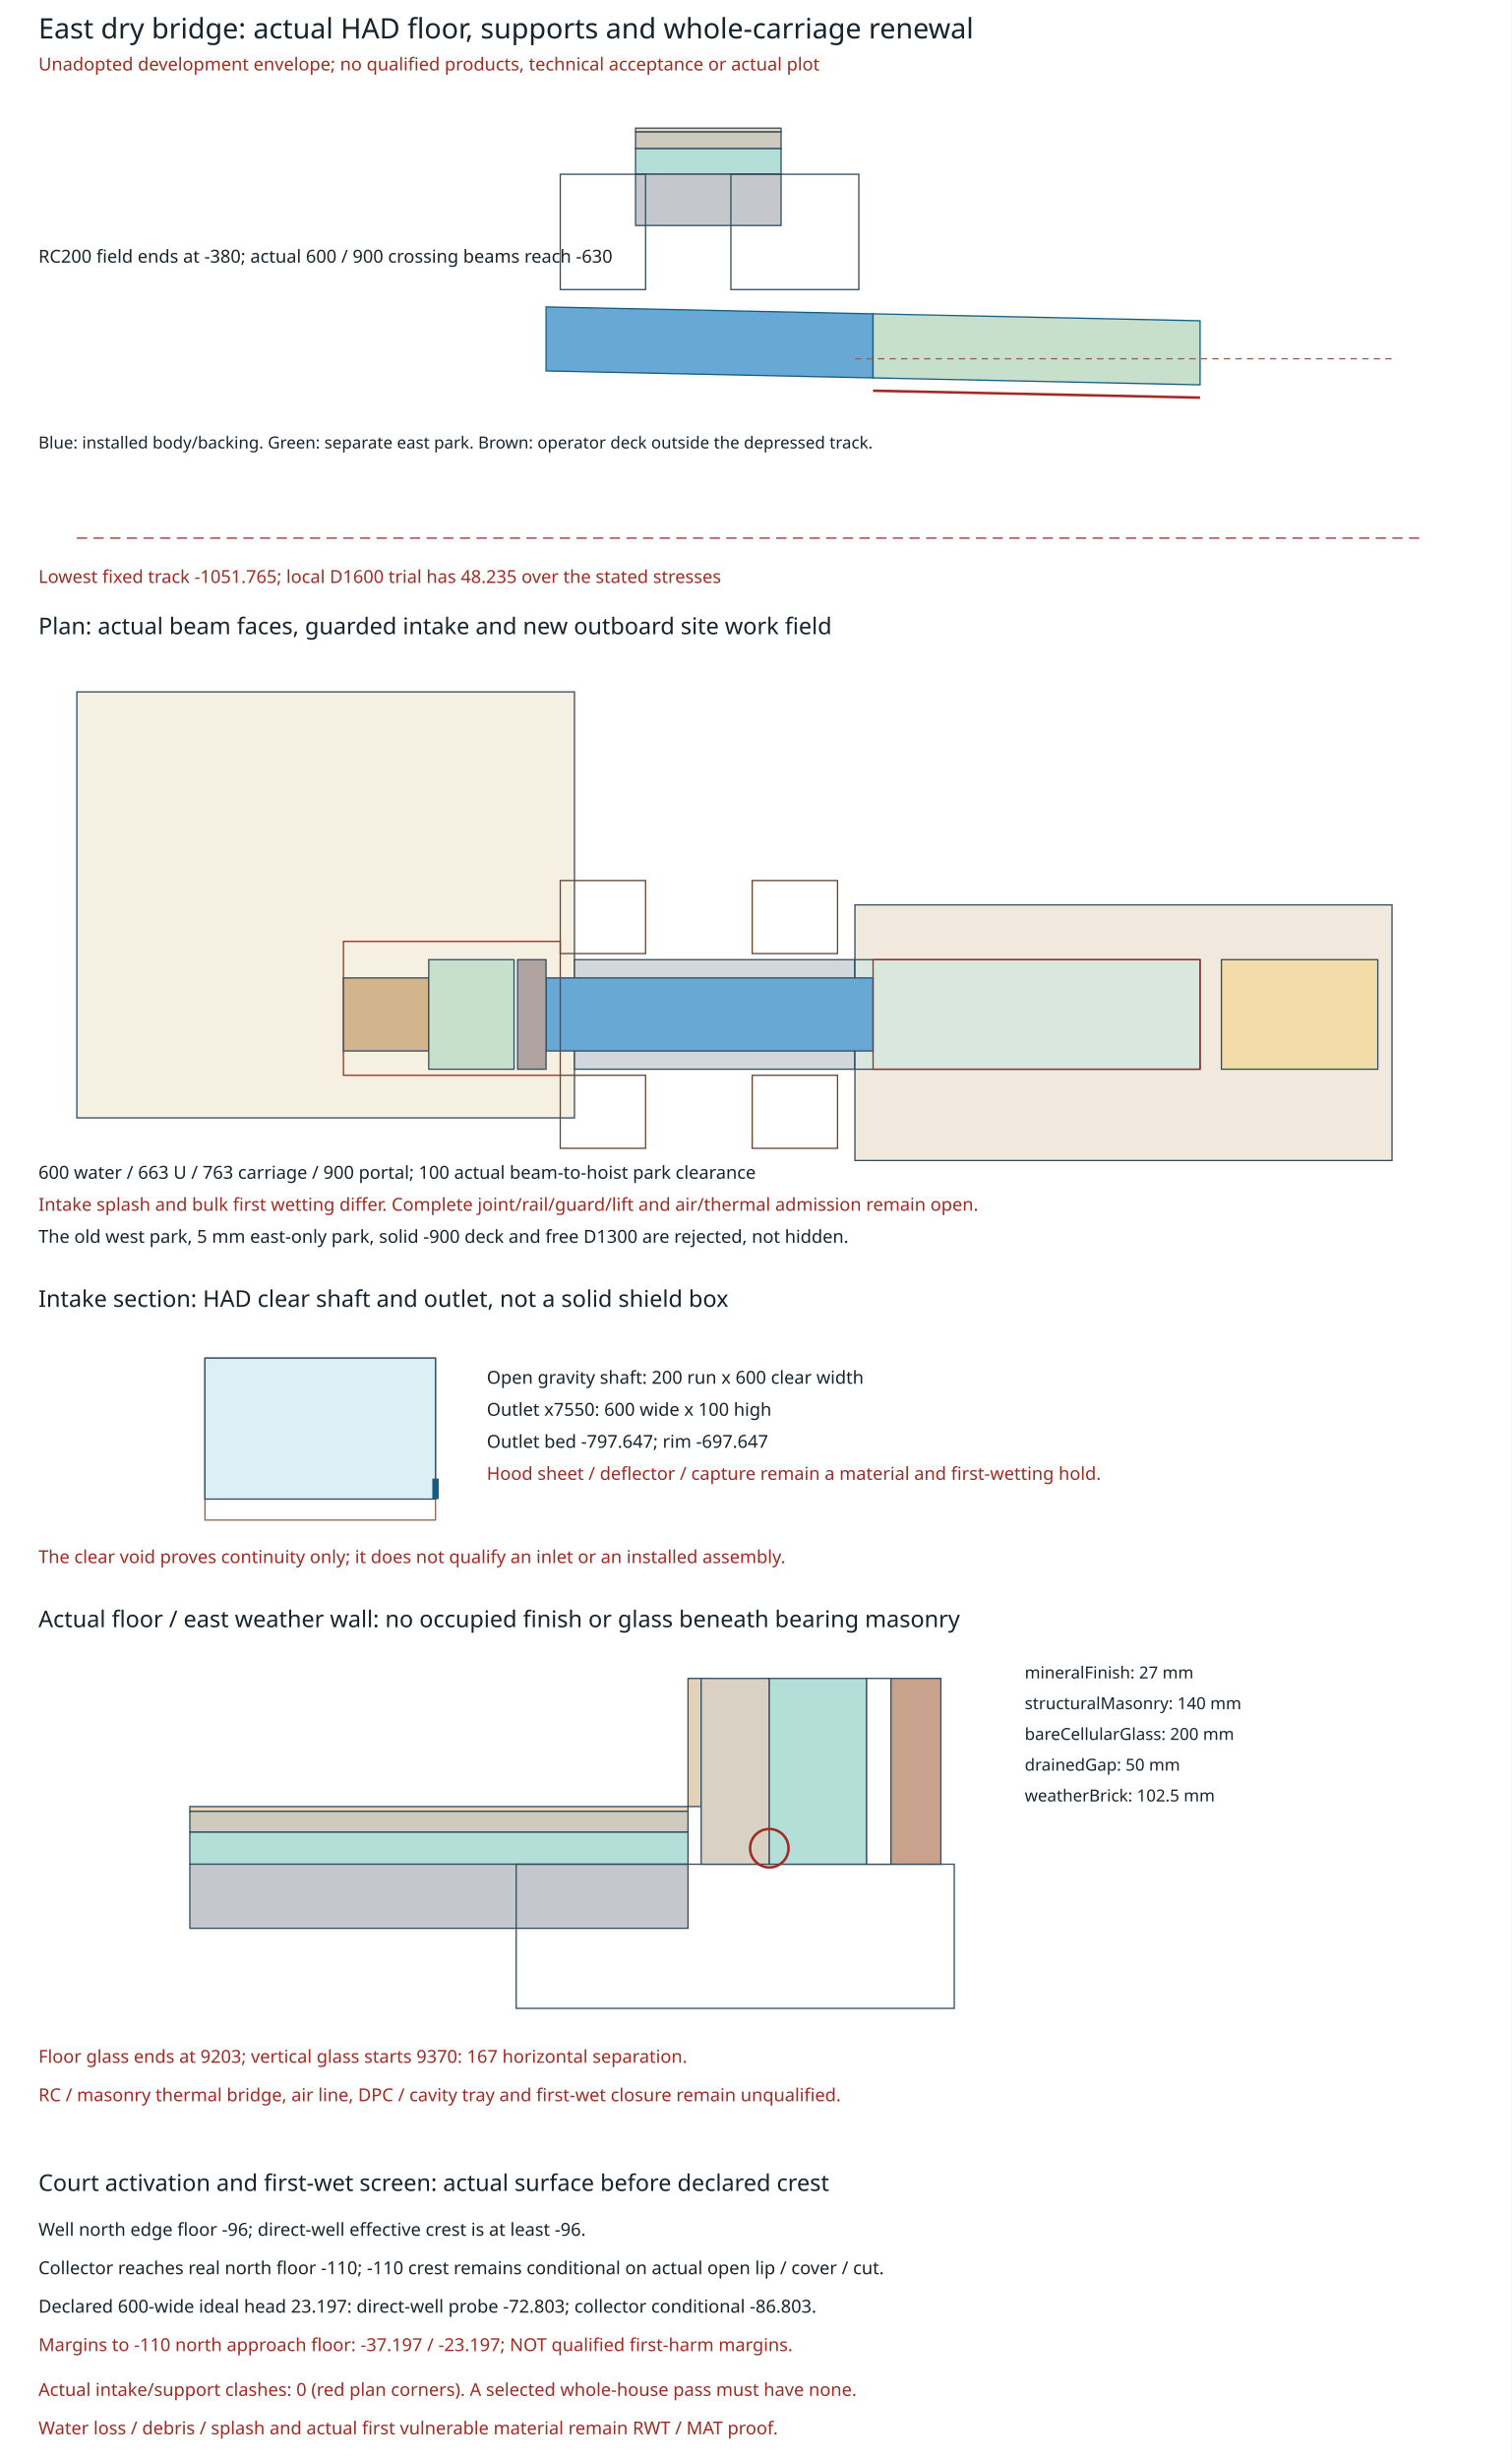
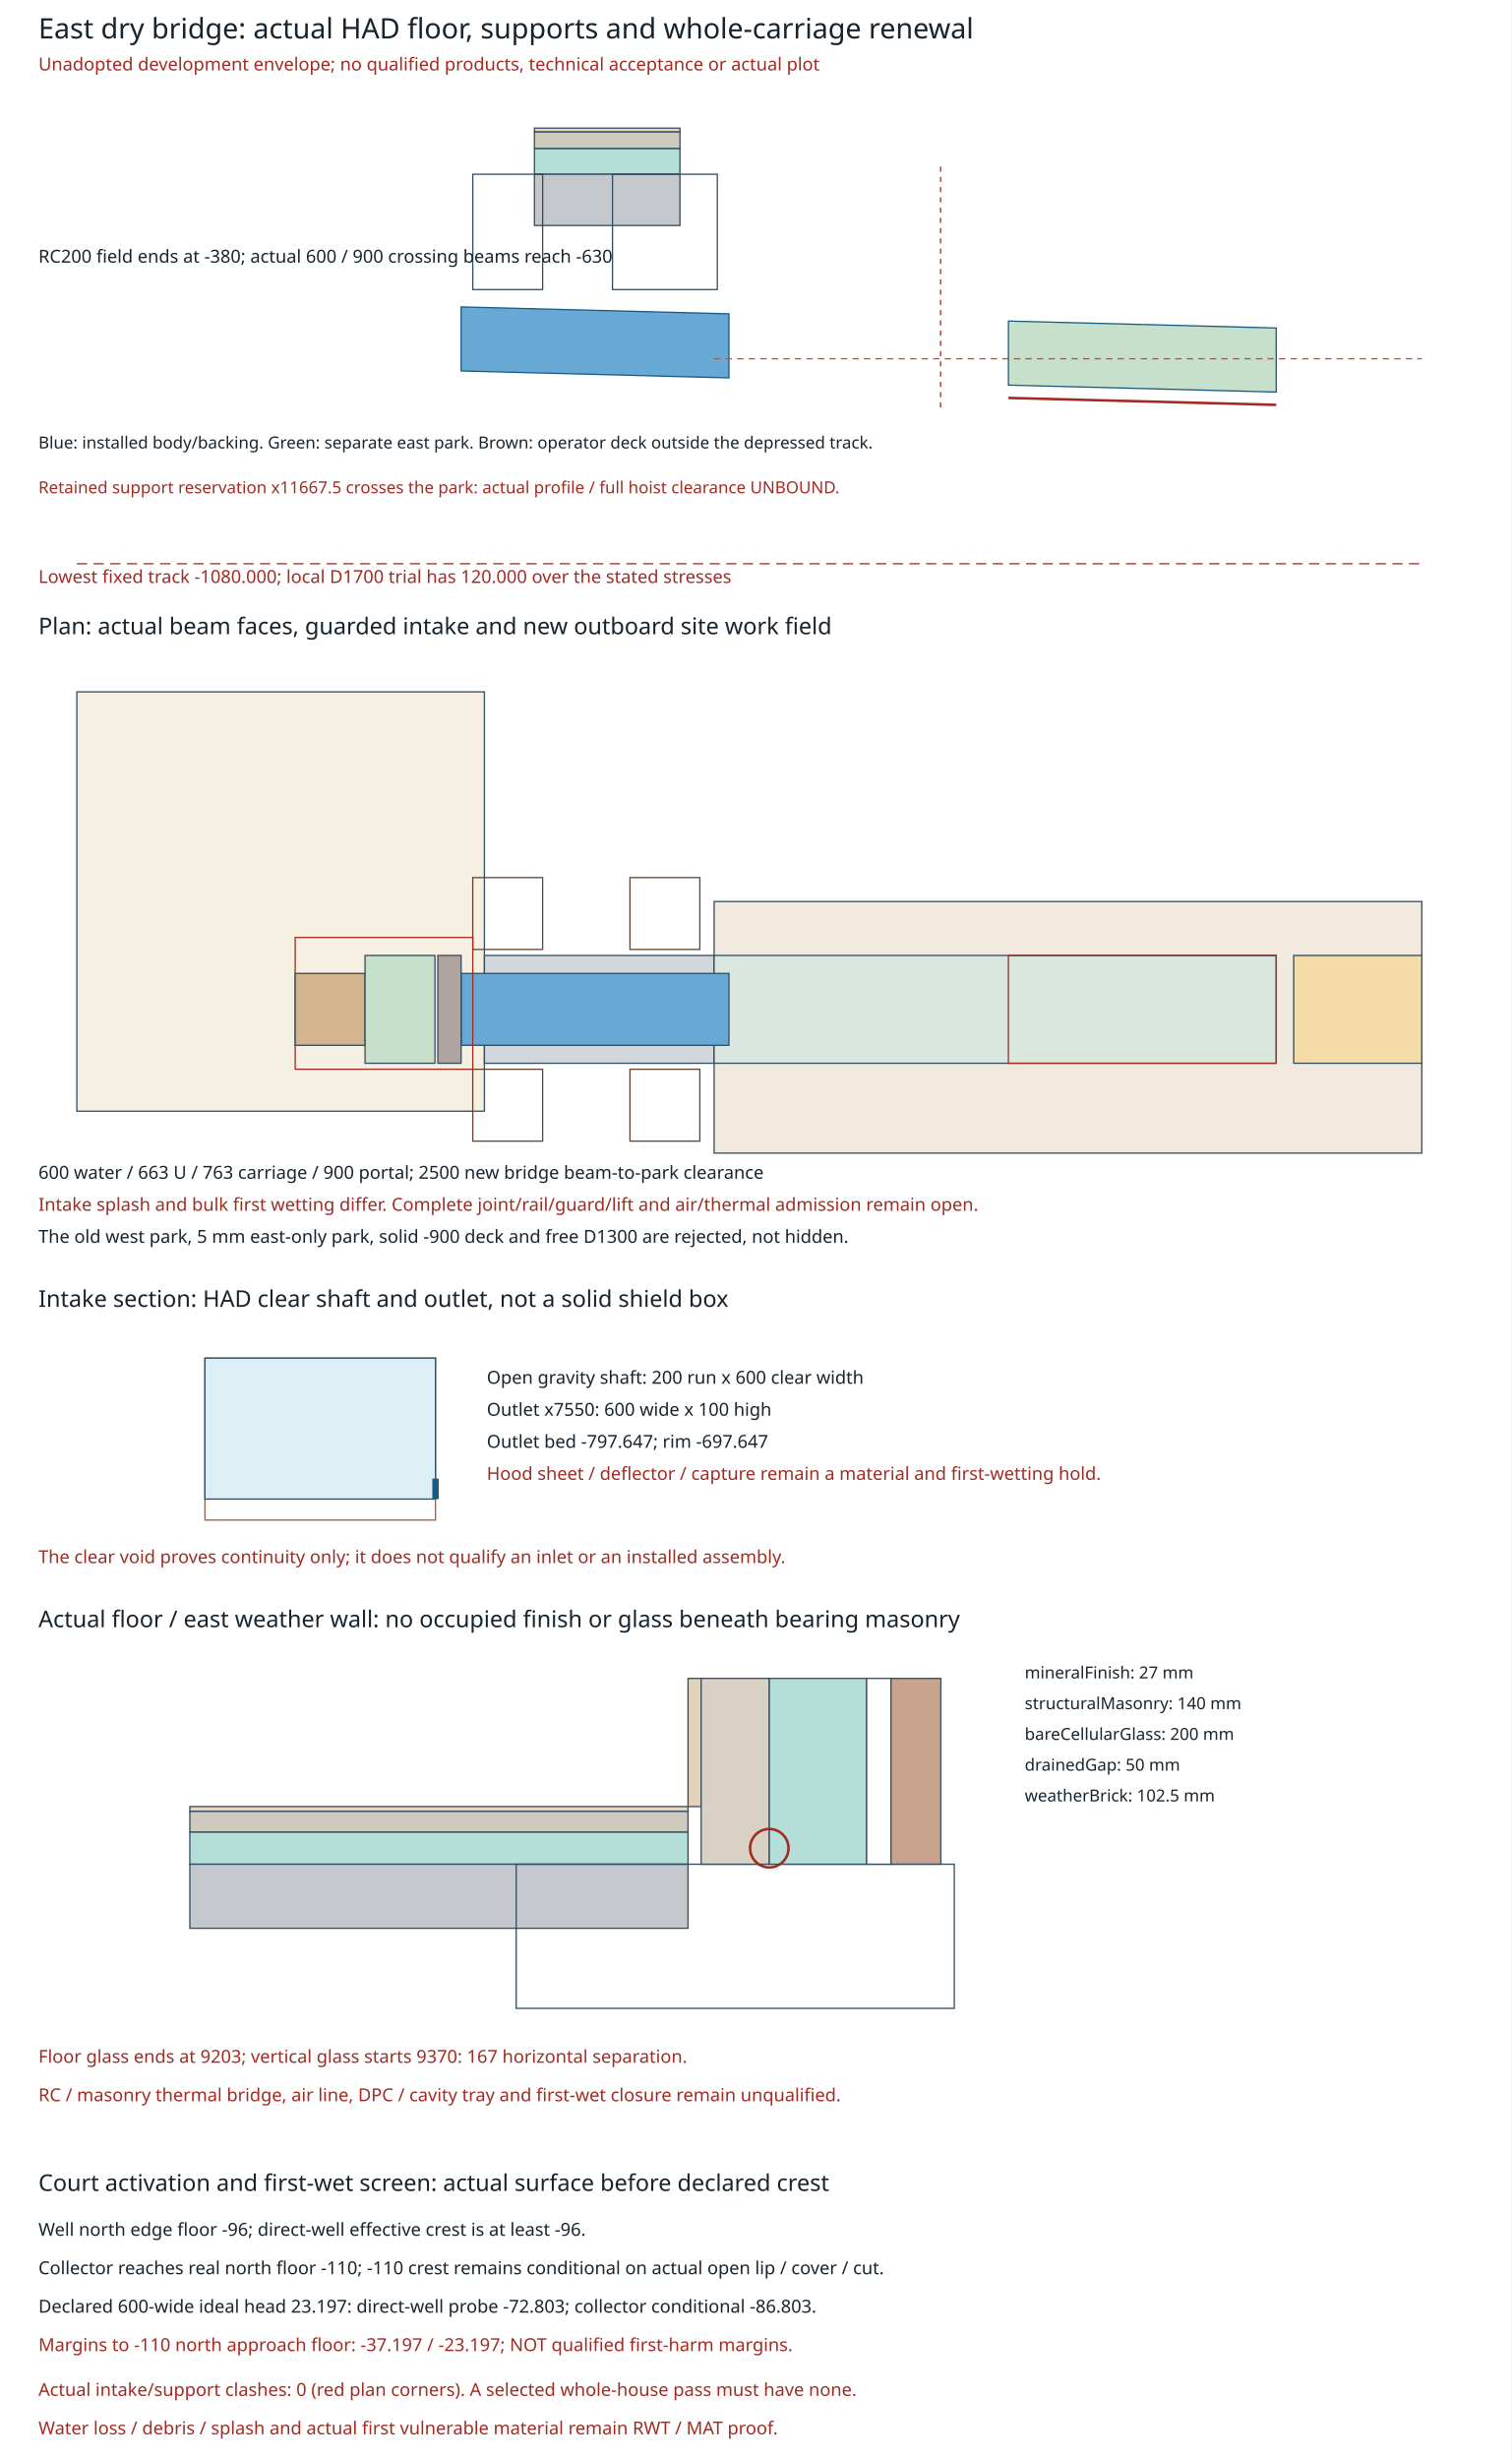
<svg xmlns="http://www.w3.org/2000/svg" width="1180" height="1920" viewBox="0 0 1180 1920">
  <rect width="100%" height="100%" fill="white" />
  <g font-family="sans-serif" font-size="14" fill="#17242e">
    <text x="30" y="30" font-size="22" fill="#17242e">East dry bridge: actual HAD floor, supports and whole-carriage renewal</text>
    <text x="30" y="55" font-size="14" fill="#a12b23">Unadopted development envelope; no qualified products, technical acceptance or actual plot</text>
-     <rect x="496.175" y="100.0" width="113.609" height="3.0" fill="#e9d6b5" stroke="#334c60" />
-     <rect x="496.175" y="103.0" width="113.609" height="13.0" fill="#cecabd" stroke="#334c60" />
-     <rect x="496.175" y="116.0" width="113.609" height="20.0" fill="#b3dfd8" stroke="#334c60" />
-     <rect x="496.175" y="136.0" width="113.609" height="40.0" fill="#c4c8cc" stroke="#334c60" />
-     <rect x="437.4" y="136.0" width="66.6" height="90.0" fill="none" stroke="#334c60" />
-     <rect x="570.6" y="136.0" width="99.9" height="90.0" fill="none" stroke="#334c60" />
+     <rect x="417.227" y="100.0" width="113.609" height="3.0" fill="#e9d6b5" stroke="#334c60" />
+     <rect x="417.227" y="103.0" width="113.609" height="13.0" fill="#cecabd" stroke="#334c60" />
+     <rect x="417.227" y="116.0" width="113.609" height="20.0" fill="#b3dfd8" stroke="#334c60" />
+     <rect x="417.227" y="136.0" width="113.609" height="40.0" fill="#c4c8cc" stroke="#334c60" />
+     <rect x="369.091" y="136.0" width="54.545" height="90.0" fill="none" stroke="#334c60" />
+     <rect x="478.182" y="136.0" width="81.818" height="90.0" fill="none" stroke="#334c60" />
    <text x="30" y="205" font-size="14" fill="#17242e">RC200 field ends at -380; actual 600 / 900 crossing beams reach -630</text>
-     <polygon points="426.3,239.529 681.6,244.941 681.6,294.941 426.3,289.529" fill="#67a8d5" stroke="#145c83" />
-     <polygon points="681.6,244.941 936.9,250.353 936.9,300.353 681.6,294.941" fill="#c6e0cc" stroke="#145c83" />
-     <path d="M667.447 280.0 H1086.75" stroke="#8f6354" stroke-dasharray="5 4" />
-     <path d="M681.6 304.941 L936.9 310.353" stroke="#a12b23" stroke-width="2" />
+     <polygon points="360.0,239.529 569.091,244.941 569.091,294.941 360.0,289.529" fill="#67a8d5" stroke="#145c83" />
+     <polygon points="787.273,250.588 996.364,256.0 996.364,306.0 787.273,300.588" fill="#c6e0cc" stroke="#145c83" />
+     <path d="M557.5 280.0 H1110.0" stroke="#8f6354" stroke-dasharray="5 4" />
+     <path d="M787.273 310.588 L996.364 316.0" stroke="#a12b23" stroke-width="2" />
+     <path d="M734.318 130 V320" stroke="#a12b23" stroke-dasharray="4 4" />
+     <text x="30" y="385" font-size="13" fill="#a12b23">Retained support reservation x11667.5 crosses the park: actual profile / full hoist clearance UNBOUND.</text>
    <text x="30" y="350" font-size="13" fill="#17242e">Blue: installed body/backing. Green: separate east park. Brown: operator deck outside the depressed track.</text>
-     <path d="M60 420.0 H1110" stroke="#a12b23" stroke-dasharray="8 5" />
-     <text x="30" y="455" font-size="14" fill="#a12b23">Lowest fixed track -1051.765; local D1600 trial has 48.235 over the stated stresses</text>
+     <path d="M60 440.0 H1110" stroke="#a12b23" stroke-dasharray="8 5" />
+     <text x="30" y="455" font-size="14" fill="#a12b23">Lowest fixed track -1080.000; local D1700 trial has 120.000 over the stated stresses</text>
    <text x="30" y="495" font-size="18" fill="#17242e">Plan: actual beam faces, guarded intake and new outboard site work field</text>
-     <rect x="60.0" y="540.0" width="388.5" height="332.5" fill="#f6f0e2" stroke="#334c60" />
-     <rect x="448.5" y="749.0" width="218.947" height="85.5" fill="#d2d7dc" stroke="#334c60" />
-     <rect x="667.447" y="706.25" width="419.303" height="199.5" fill="#f1e9dd" stroke="#334c60" />
-     <rect x="667.447" y="749.0" width="269.452" height="85.5" fill="#dae7df" stroke="#334c60" />
-     <rect x="426.3" y="763.25" width="255.3" height="57.0" fill="#67a8d5" stroke="#334c60" />
-     <rect x="681.6" y="749.0" width="255.3" height="85.5" fill="none" stroke="#a12b23" />
-     <rect x="953.55" y="749.0" width="122.1" height="85.5" fill="#f3dca8" stroke="#334c60" />
-     <rect x="437.4" y="687.25" width="66.6" height="57.0" fill="none" stroke="#654331" />
-     <rect x="437.4" y="839.25" width="66.6" height="57.0" fill="none" stroke="#654331" />
-     <rect x="587.25" y="687.25" width="66.6" height="57.0" fill="none" stroke="#654331" />
-     <rect x="587.25" y="839.25" width="66.6" height="57.0" fill="none" stroke="#654331" />
-     <rect x="268.125" y="734.75" width="169.275" height="104.5" fill="none" stroke="#a12b23" />
-     <rect x="268.125" y="763.25" width="66.6" height="57.0" fill="#d2b58c" stroke="#334c60" />
-     <rect x="334.725" y="749.0" width="66.6" height="85.5" fill="#c6e0cc" stroke="#334c60" />
-     <rect x="404.1" y="749.0" width="22.2" height="85.5" fill="#b0a4a1" stroke="#334c60" />
-     <text x="30" y="920" font-size="14" fill="#17242e">600 water / 663 U / 763 carriage / 900 portal; 100 actual beam-to-hoist park clearance</text>
+     <rect x="60.0" y="540.0" width="318.182" height="327.273" fill="#f6f0e2" stroke="#334c60" />
+     <rect x="378.182" y="745.714" width="179.318" height="84.156" fill="#d2d7dc" stroke="#334c60" />
+     <rect x="557.5" y="703.636" width="552.5" height="196.364" fill="#f1e9dd" stroke="#334c60" />
+     <rect x="557.5" y="745.714" width="438.864" height="84.156" fill="#dae7df" stroke="#334c60" />
+     <rect x="360.0" y="759.74" width="209.091" height="56.104" fill="#67a8d5" stroke="#334c60" />
+     <rect x="787.273" y="745.714" width="209.091" height="84.156" fill="none" stroke="#a12b23" />
+     <rect x="1010.0" y="745.714" width="100.0" height="84.156" fill="#f3dca8" stroke="#334c60" />
+     <rect x="369.091" y="684.935" width="54.545" height="56.104" fill="none" stroke="#654331" />
+     <rect x="369.091" y="834.545" width="54.545" height="56.104" fill="none" stroke="#654331" />
+     <rect x="491.818" y="684.935" width="54.545" height="56.104" fill="none" stroke="#654331" />
+     <rect x="491.818" y="834.545" width="54.545" height="56.104" fill="none" stroke="#654331" />
+     <rect x="230.455" y="731.688" width="138.636" height="102.857" fill="none" stroke="#a12b23" />
+     <rect x="230.455" y="759.74" width="54.545" height="56.104" fill="#d2b58c" stroke="#334c60" />
+     <rect x="285.0" y="745.714" width="54.545" height="84.156" fill="#c6e0cc" stroke="#334c60" />
+     <rect x="341.818" y="745.714" width="18.182" height="84.156" fill="#b0a4a1" stroke="#334c60" />
+     <text x="30" y="920" font-size="14" fill="#17242e">600 water / 663 U / 763 carriage / 900 portal; 2500 new bridge beam-to-park clearance</text>
    <text x="30" y="945" font-size="14" fill="#a12b23">Intake splash and bulk first wetting differ. Complete joint/rail/guard/lift and air/thermal admission remain open.</text>
    <text x="30" y="970" font-size="14" fill="#17242e">The old west park, 5 mm east-only park, solid -900 deck and free D1300 are rejected, not hidden.</text>
    <text x="30" y="1020" font-size="18" fill="#17242e">Intake section: HAD clear shaft and outlet, not a solid shield box</text>
    <rect x="160.0" y="1060.0" width="180.0" height="126.4" fill="none" stroke="#8f6354" />
    <rect x="160.0" y="1060.0" width="180.0" height="110.024" fill="#dceff5" stroke="#334c60" />
    <path d="M340.0 1154.024 V1170.024" stroke="#145c83" stroke-width="5" />
    <text x="380" y="1080" font-size="14" fill="#17242e">Open gravity shaft: 200 run x 600 clear width</text>
    <text x="380" y="1105" font-size="14" fill="#17242e">Outlet x7550: 600 wide x 100 high</text>
    <text x="380" y="1130" font-size="14" fill="#17242e">Outlet bed -797.647; rim -697.647</text>
    <text x="380" y="1155" font-size="14" fill="#a12b23">Hood sheet / deflector / capture remain a material and first-wetting hold.</text>
    <text x="30" y="1220" font-size="14" fill="#a12b23">The clear void proves continuity only; it does not qualify an inlet or an installed assembly.</text>
    <text x="30" y="1270" font-size="18" fill="#17242e">Actual floor / east weather wall: no occupied finish or glass beneath bearing masonry</text>
    <rect x="148.21" y="1410.0" width="388.93" height="3.75" fill="#e9d6b5" stroke="#334c60" />
    <rect x="148.21" y="1413.75" width="388.93" height="16.25" fill="#cecabd" stroke="#334c60" />
    <rect x="148.21" y="1430.0" width="388.93" height="25.0" fill="#b3dfd8" stroke="#334c60" />
    <rect x="148.21" y="1455.0" width="388.93" height="50.0" fill="#c4c8cc" stroke="#334c60" />
    <rect x="403.0" y="1455.0" width="342.0" height="112.5" fill="none" stroke="#334c60" />
    <rect x="537.14" y="1310.0" width="10.26" height="100.0" fill="#e3d2ba" stroke="#334c60" />
    <text x="800" y="1310" font-size="13" fill="#17242e">mineralFinish: 27 mm</text>
    <rect x="547.4" y="1310.0" width="53.2" height="145.0" fill="#d9d2c4" stroke="#334c60" />
    <text x="800" y="1334" font-size="13" fill="#17242e">structuralMasonry: 140 mm</text>
    <rect x="600.6" y="1310.0" width="76.0" height="145.0" fill="#b3dfd8" stroke="#334c60" />
    <text x="800" y="1358" font-size="13" fill="#17242e">bareCellularGlass: 200 mm</text>
    <rect x="676.6" y="1310.0" width="19.0" height="145.0" fill="white" stroke="#334c60" />
    <text x="800" y="1382" font-size="13" fill="#17242e">drainedGap: 50 mm</text>
    <rect x="695.6" y="1310.0" width="38.95" height="145.0" fill="#c8a28c" stroke="#334c60" />
    <text x="800" y="1406" font-size="13" fill="#17242e">weatherBrick: 102.5 mm</text>
    <circle cx="600.6" cy="1442.5" r="15" fill="none" stroke="#a12b23" stroke-width="2" />
    <text x="30" y="1610" font-size="14" fill="#a12b23">Floor glass ends at 9203; vertical glass starts 9370: 167 horizontal separation.</text>
    <text x="30" y="1640" font-size="14" fill="#a12b23">RC / masonry thermal bridge, air line, DPC / cavity tray and first-wet closure remain unqualified.</text>
    <text x="30" y="1710" font-size="18" fill="#17242e">Court activation and first-wet screen: actual surface before declared crest</text>
    <text x="30" y="1745" font-size="14" fill="#17242e">Well north edge floor -96; direct-well effective crest is at least -96.</text>
    <text x="30" y="1775" font-size="14" fill="#17242e">Collector reaches real north floor -110; -110 crest remains conditional on actual open lip / cover / cut.</text>
    <text x="30" y="1805" font-size="14" fill="#17242e">Declared 600-wide ideal head 23.197: direct-well probe -72.803; collector conditional -86.803.</text>
    <text x="30" y="1835" font-size="14" fill="#a12b23">Margins to -110 north approach floor: -37.197 / -23.197; NOT qualified first-harm margins.</text>
    <text x="30" y="1870" font-size="14" fill="#a12b23">Actual intake/support clashes: 0 (red plan corners). A selected whole-house pass must have none.</text>
    <text x="30" y="1900" font-size="14" fill="#a12b23">Water loss / debris / splash and actual first vulnerable material remain RWT / MAT proof.</text>
  </g>
</svg>
